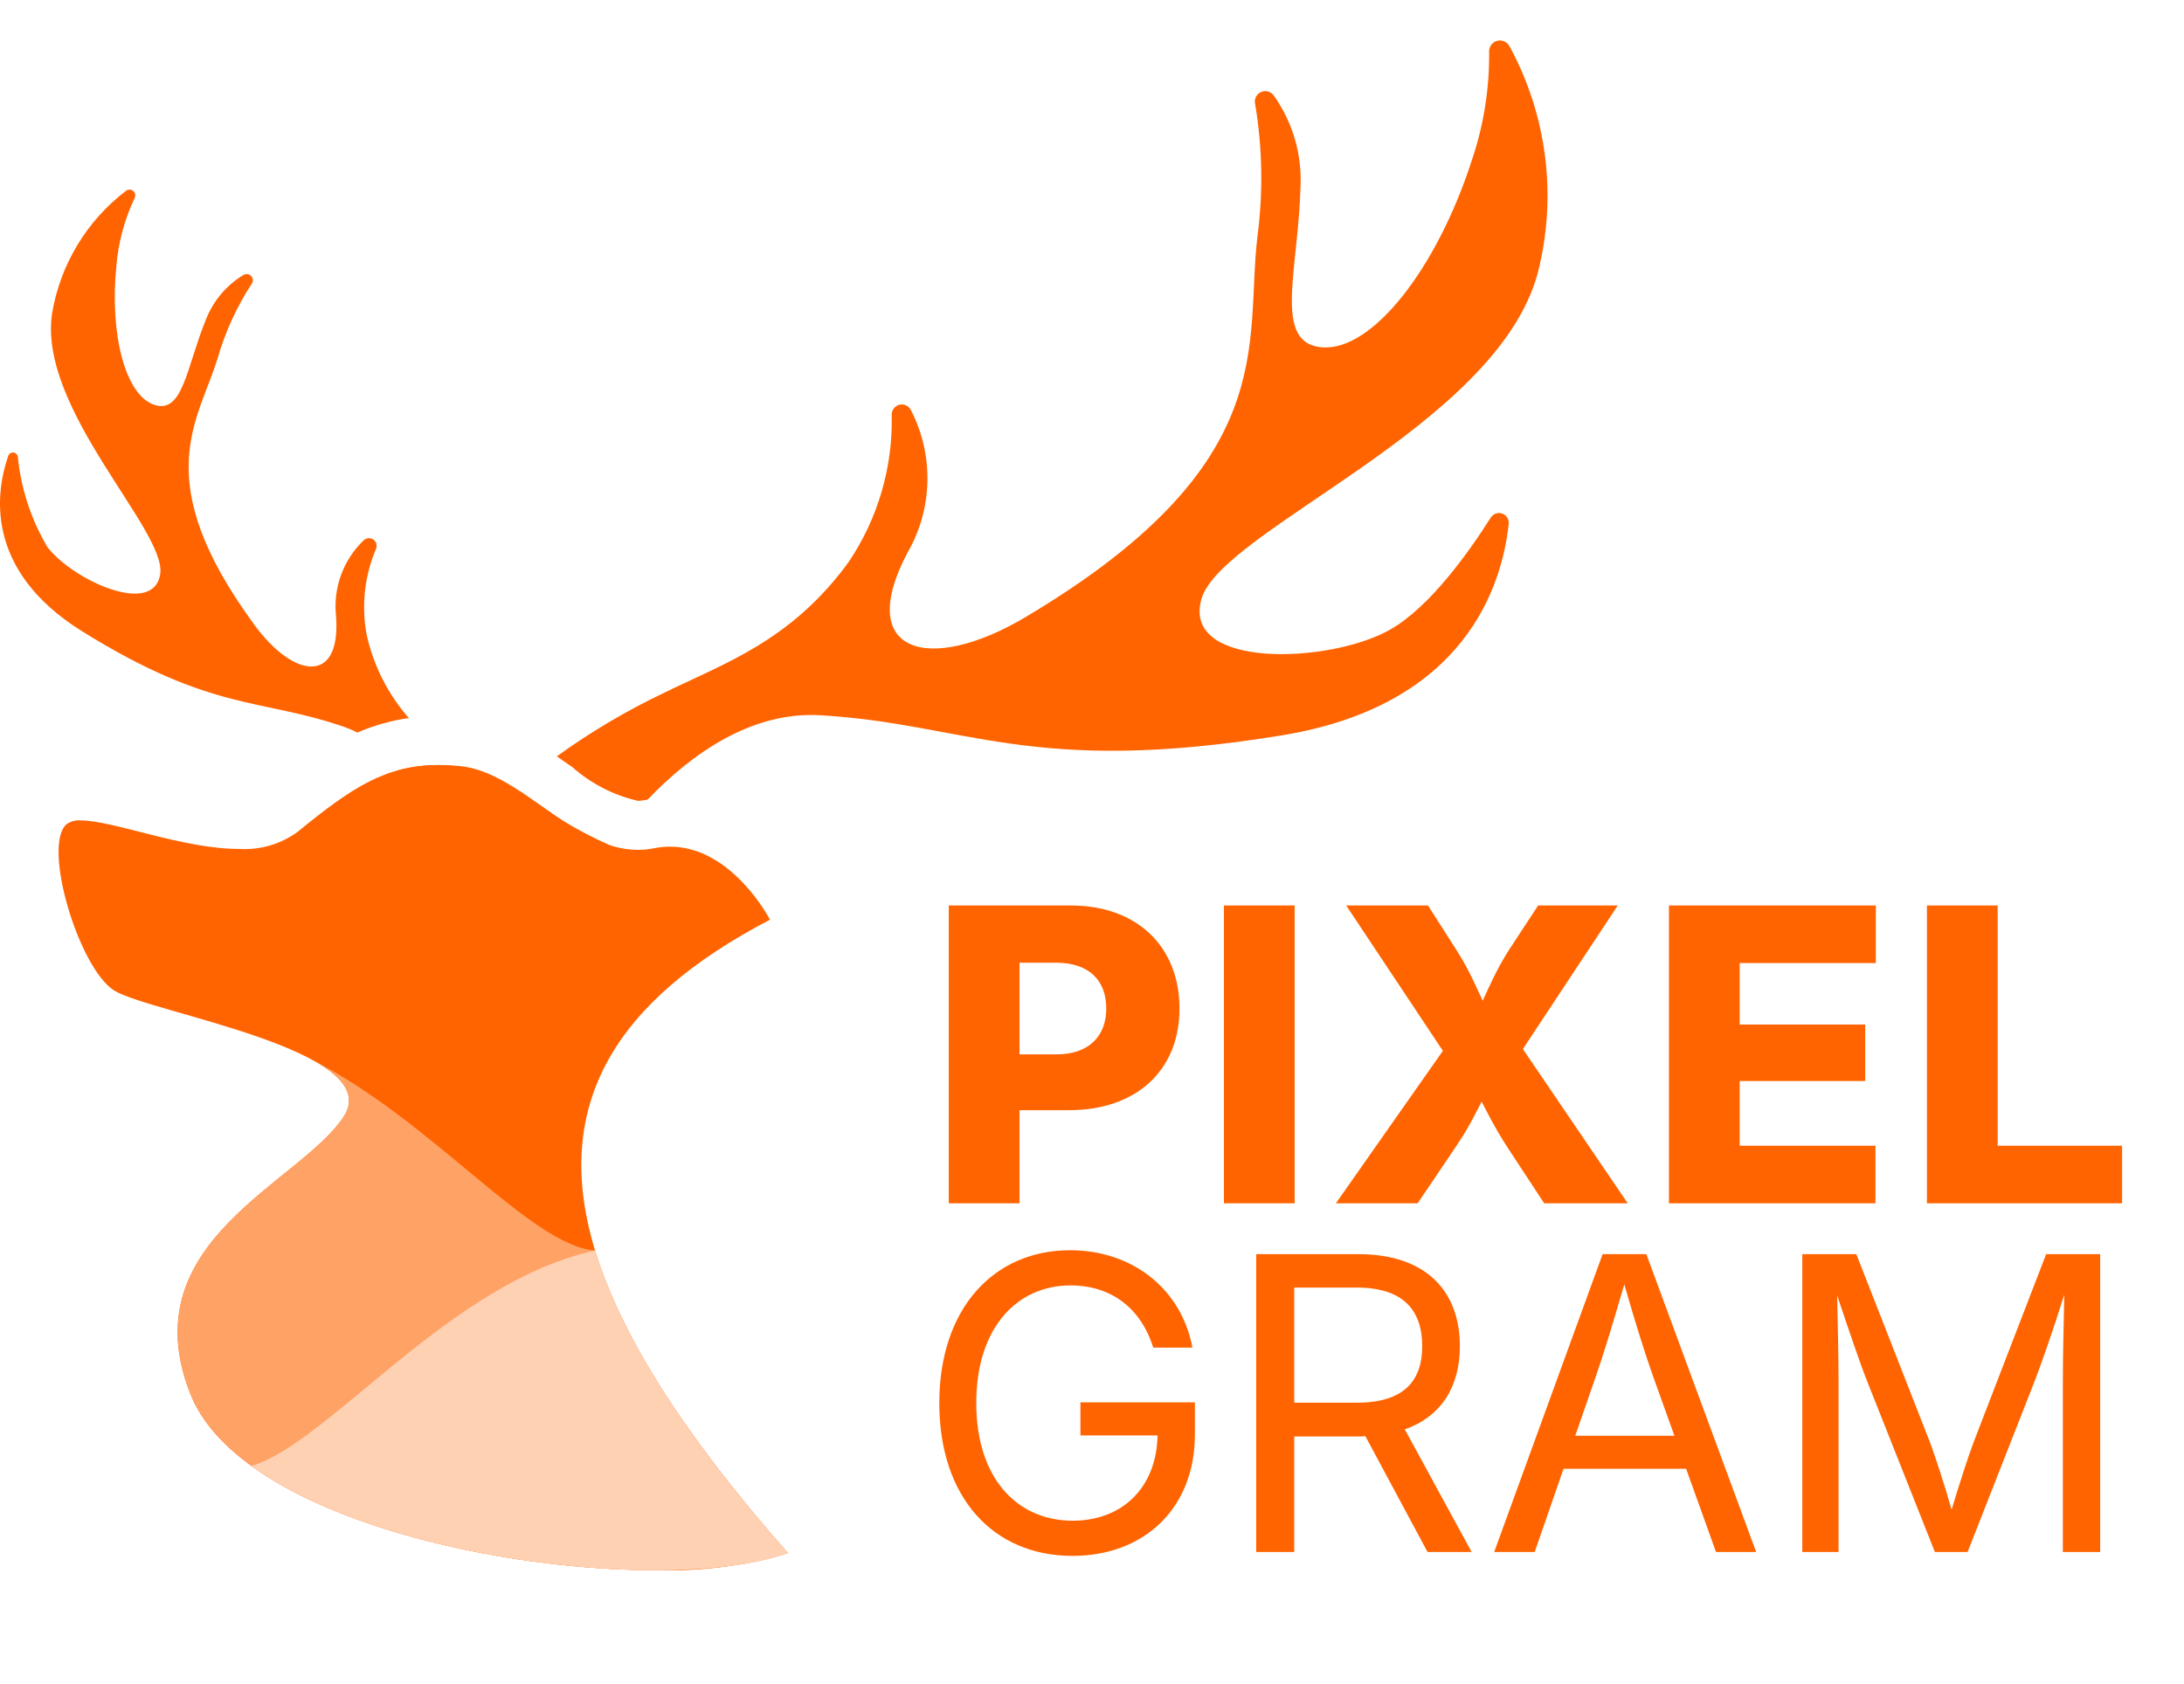
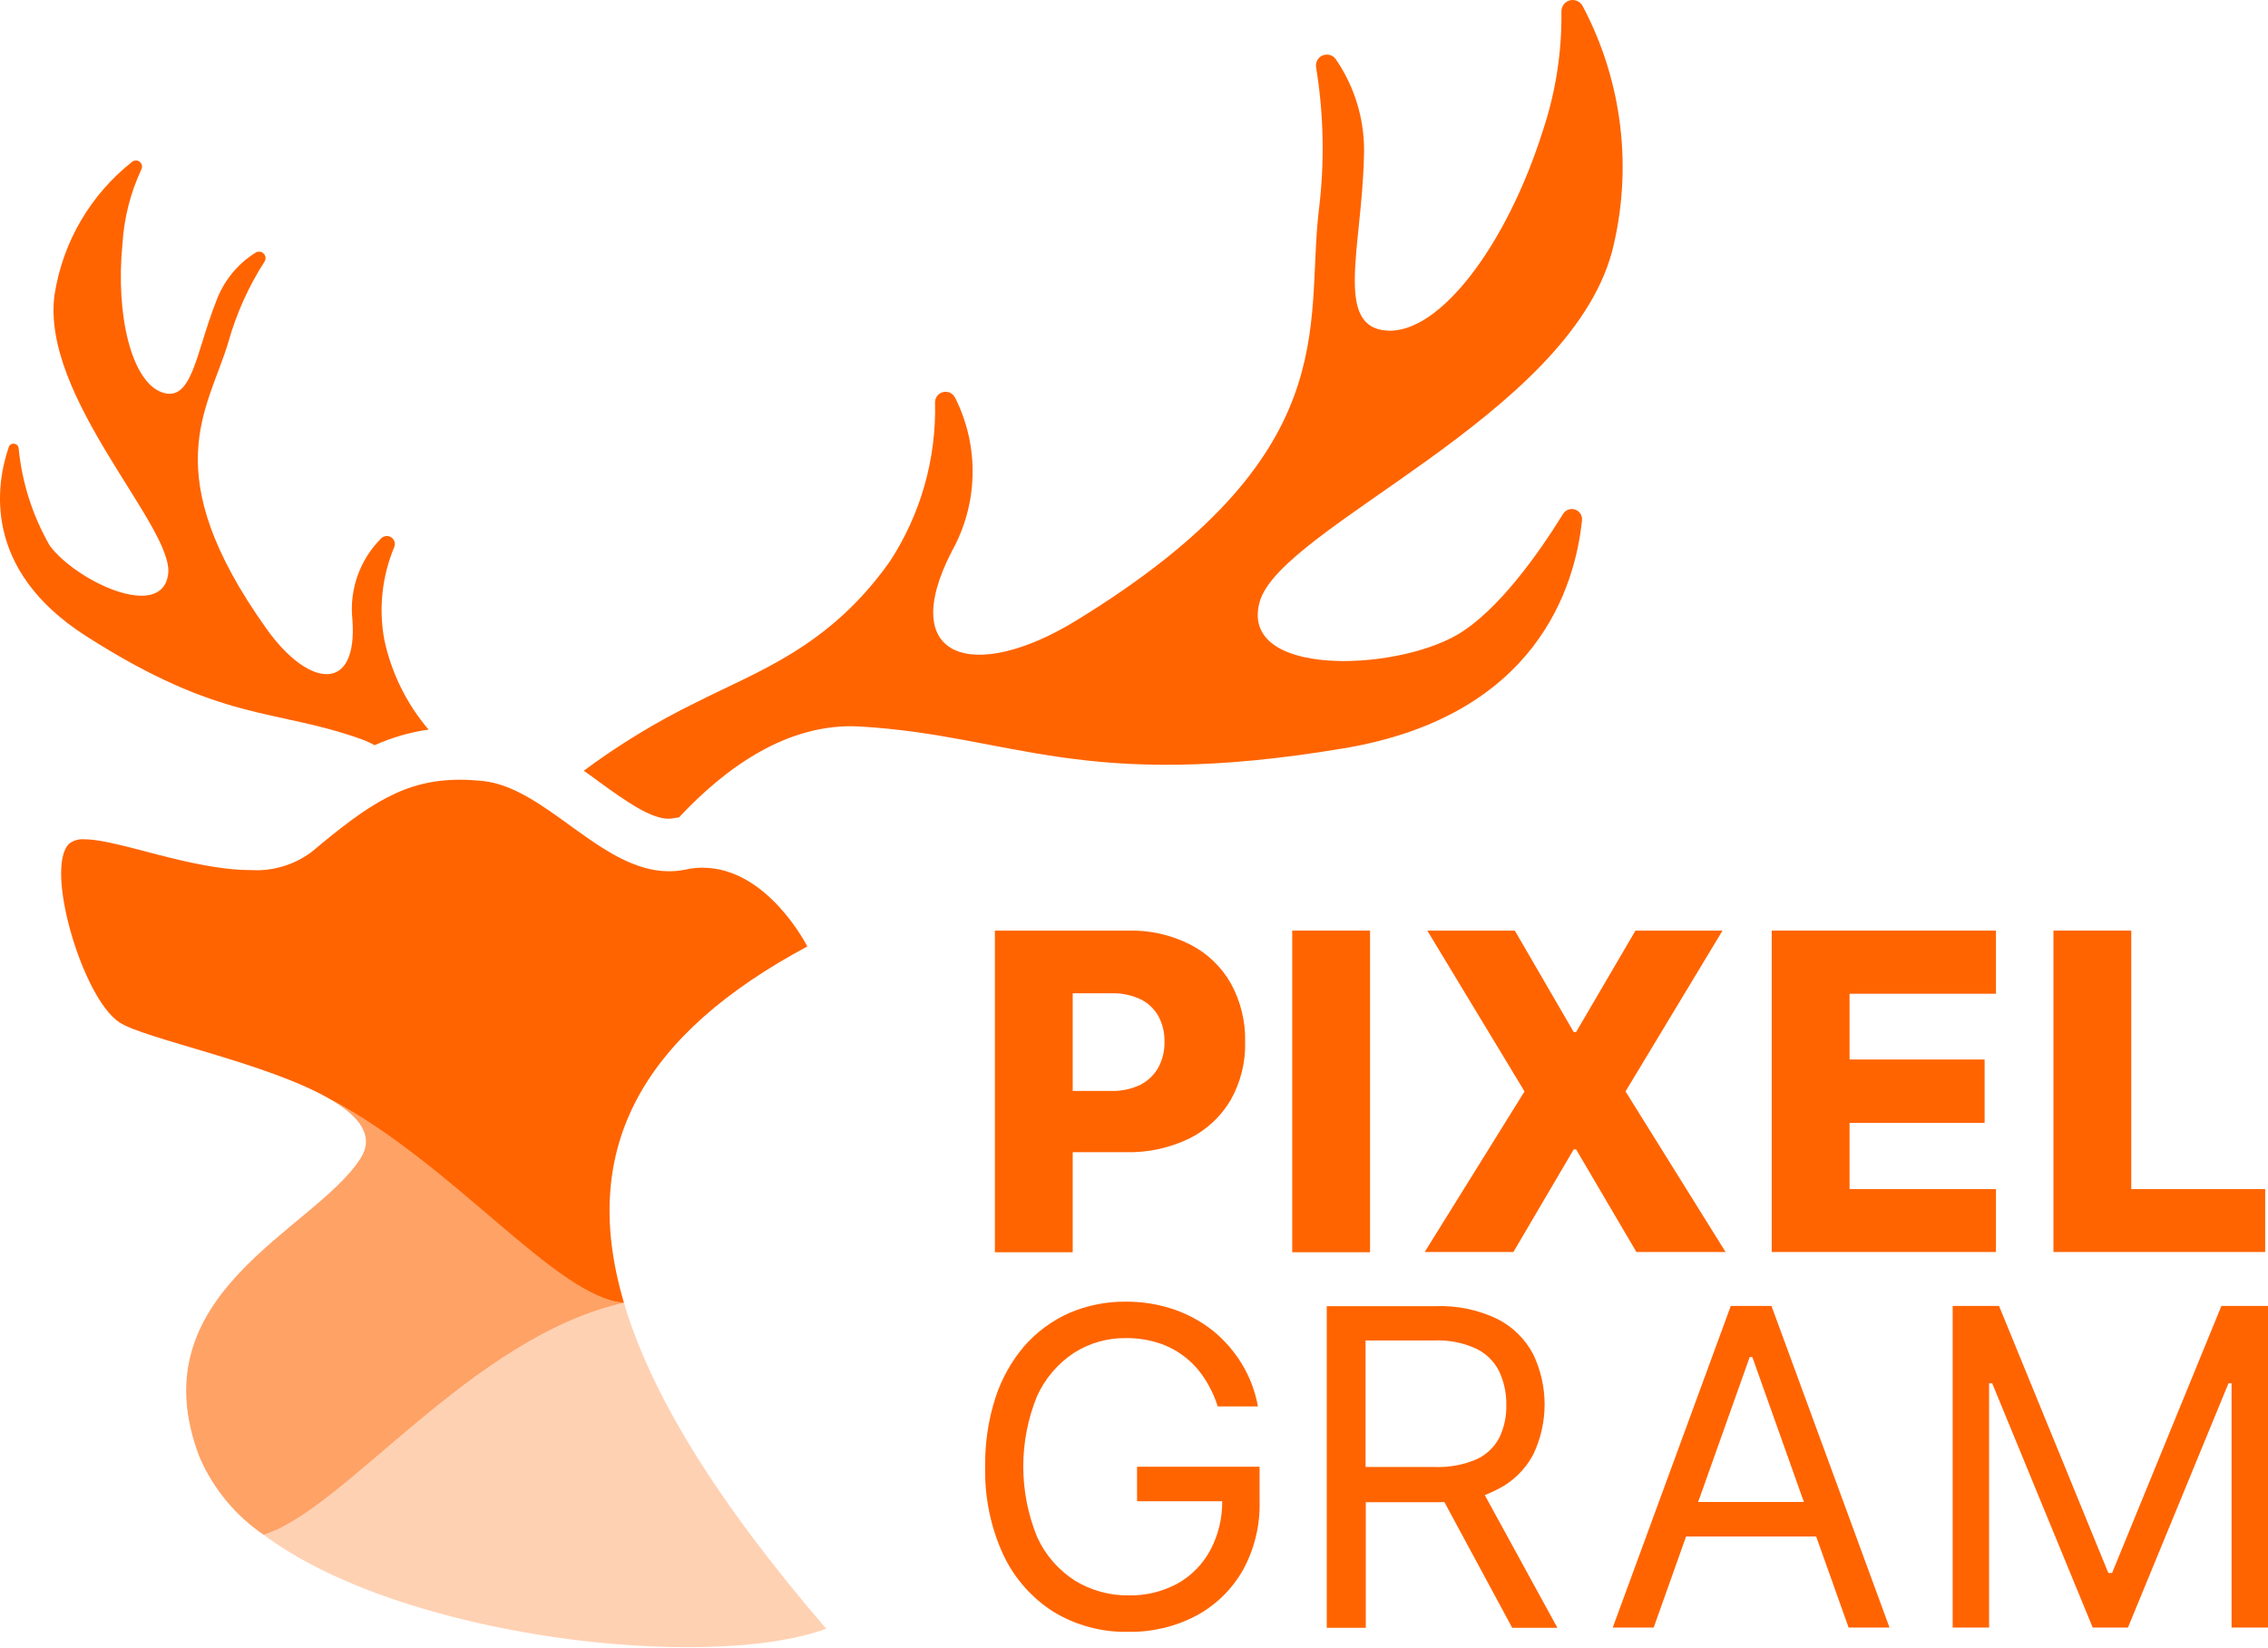
- <svg xmlns="http://www.w3.org/2000/svg" width="96" height="74" viewBox="0 0 96 74">
-   <defs>
-     <clipPath id="clip-path">
-       <rect id="crop" width="96" height="74" transform="translate(0 0)" fill="none" />
-     </clipPath>
-   </defs>
-   <g id="logo_og" transform="translate(0 0)" clip-path="url(#clip-path)">
-     <g id="レイヤー_1" data-name="レイヤー 1">
-       <path id="パス_22" data-name="パス 22" d="M28.821,69.033a18.273,18.273,0,0,0,5.812-.755c-4.608-5.221-7.4-9.644-8.516-13.432-1.86-6.314.933-10.865,7.728-14.413,0,0-1.657-3.211-4.394-3.211a3.612,3.612,0,0,0-.717.073,3.5,3.5,0,0,1-.693.069c-2.839,0-5.151-3.426-7.82-3.684-.326-.032-.635-.047-.93-.047-2.318,0-3.81.973-6.214,2.942a3.948,3.948,0,0,1-2.558.748c-2.491,0-5.548-1.254-6.965-1.254a.935.935,0,0,0-.64.175c-1.057.977.554,6.32,2.1,7.3S17.035,46.173,15.105,49.1s-9.38,5.483-6.737,12.183C10.389,66.4,21.185,69.033,28.821,69.033Z" fill="#ff6400" />
-       <path id="パス_23" data-name="パス 23" d="M34.633,68.278c-4.556-5.162-7.334-9.543-8.475-13.3-2.833-.217-7.114-5.661-12.383-8.355,1.269.7,1.959,1.522,1.33,2.476-1.93,2.923-9.38,5.483-6.737,12.183S28.674,70.419,34.633,68.278Z" fill="#ffa266" />
-       <text id="PIXEL" transform="translate(40.689 52.902)" fill="#ff6400" font-size="18" font-family="Inter-ExtraBold, Inter" font-weight="800" letter-spacing="0.02em">
-         <tspan x="0" y="0">PIXEL</tspan>
-       </text>
-       <text id="GRAM" transform="translate(40.21 68.231)" fill="#ff6400" font-size="18" font-family="Inter-Regular, Inter">
-         <tspan x="0" y="0">GRAM</tspan>
-       </text>
-       <path id="パス_24" data-name="パス 24" d="M26.159,54.978l0,0c-6.4,1.4-11.66,8.423-15.1,9.471,5.87,4.255,18.679,5.592,23.578,3.832C30.078,63.117,27.3,58.737,26.159,54.978Z" fill="#ffd1b3" />
+ <svg xmlns="http://www.w3.org/2000/svg" width="95.878" height="69.651" viewBox="0 0 95.878 69.651">
+   <g id="logo" transform="translate(-0.002 0)">
+     <g id="グループ_6" data-name="グループ 6">
+       <path id="パス_34" data-name="パス 34" d="M45.35,48.72h2.23a5.843,5.843,0,0,0,2.7-.58,4.183,4.183,0,0,0,1.75-1.63,4.777,4.777,0,0,0,.61-2.46,4.926,4.926,0,0,0-.6-2.46,4.148,4.148,0,0,0-1.72-1.65,5.474,5.474,0,0,0-2.64-.59H42.06v13.6h3.29V48.72ZM46.97,42a2.713,2.713,0,0,1,1.24.25,1.747,1.747,0,0,1,.76.71,2.2,2.2,0,0,1,.26,1.09,2.224,2.224,0,0,1-.26,1.09,1.847,1.847,0,0,1-.76.73,2.71,2.71,0,0,1-1.24.26H45.35V42Z" fill="#ff6400" />
+       <rect id="長方形_1" data-name="長方形 1" width="3.29" height="13.6" transform="translate(54.63 39.35)" fill="#ff6400" />
+       <path id="パス_35" data-name="パス 35" d="M72.95,52.94l-4.23-6.79,4.1-6.8H69.14l-2.51,4.29h-.1l-2.49-4.29h-3.7l4.11,6.8-4.22,6.79h3.75l2.55-4.34h.1l2.55,4.34Z" fill="#ff6400" />
+       <path id="パス_36" data-name="パス 36" d="M84.38,50.28H78.19v-2.8H83.9V44.8H78.19V42.02h6.19V39.35H74.9V52.94h9.48Z" fill="#ff6400" />
+       <path id="パス_37" data-name="パス 37" d="M95.76,50.28H90.1V39.35H86.81V52.94h8.95Z" fill="#ff6400" />
+       <path id="パス_38" data-name="パス 38" d="M48.09,63.48h3.58a4.327,4.327,0,0,1-.5,2.06,3.52,3.52,0,0,1-1.39,1.42,4.188,4.188,0,0,1-2.06.5,4.273,4.273,0,0,1-2.27-.62A4.325,4.325,0,0,1,43.85,65a7.883,7.883,0,0,1-.01-5.96,4.333,4.333,0,0,1,1.57-1.84,4,4,0,0,1,2.2-.62,4.446,4.446,0,0,1,1.35.2,3.64,3.64,0,0,1,1.95,1.49,4.742,4.742,0,0,1,.57,1.2h1.7a5.21,5.21,0,0,0-.68-1.8,5.471,5.471,0,0,0-1.22-1.4,5.614,5.614,0,0,0-1.67-.91,6.227,6.227,0,0,0-2.01-.32,5.913,5.913,0,0,0-2.4.48,5.489,5.489,0,0,0-1.89,1.39,6.445,6.445,0,0,0-1.23,2.2,9.062,9.062,0,0,0-.43,2.9,8.431,8.431,0,0,0,.76,3.72,5.763,5.763,0,0,0,2.12,2.42A5.851,5.851,0,0,0,47.7,69a5.938,5.938,0,0,0,2.87-.68,4.981,4.981,0,0,0,1.97-1.92,5.718,5.718,0,0,0,.71-2.92V62.02H48.07v1.46Z" fill="#ff6400" />
+       <path id="パス_39" data-name="パス 39" d="M63.3,62.98a3.442,3.442,0,0,0,1.51-1.46,4.9,4.9,0,0,0,0-4.27,3.484,3.484,0,0,0-1.51-1.48,5.571,5.571,0,0,0-2.62-.54H56.09v13.6h1.65V63.52h2.97c.12,0,.23,0,.35-.01l2.87,5.32h1.91l-3.07-5.61C62.95,63.14,63.13,63.07,63.3,62.98Zm-5.57-6.3h2.89a3.874,3.874,0,0,1,1.77.34,2.1,2.1,0,0,1,.98.95,3.205,3.205,0,0,1,.31,1.43,3.015,3.015,0,0,1-.3,1.4,2.051,2.051,0,0,1-.97.91,4.132,4.132,0,0,1-1.76.32H57.73V56.68Z" fill="#ff6400" />
+       <path id="パス_40" data-name="パス 40" d="M73.17,55.22l-4.99,13.6h1.73l1.37-3.85h5.5l1.37,3.85h1.73l-4.99-13.6Zm-1.38,8.29,2.18-6.13h.11l2.18,6.13Z" fill="#ff6400" />
+       <path id="パス_41" data-name="パス 41" d="M93.91,55.22,89.29,66.51h-.16L84.51,55.22H82.55v13.6h1.54V58.49h.13l4.25,10.33h1.49l4.25-10.33h.13V68.82h1.54V55.22Z" fill="#ff6400" />
    </g>
-     <g id="marutuno">
-       <g id="グループ_2" data-name="グループ 2">
-         <path id="パス_25" data-name="パス 25" d="M19.276,39.255s2.316-.331,2.5-1.605c.157-1.085-.961-2.722-2-4-.165-.009-.326-.014-.482-.014a6.667,6.667,0,0,0-1.781.23A12.5,12.5,0,0,1,19.276,39.255Z" fill="#ff6400" />
-         <path id="パス_26" data-name="パス 26" d="M3.6,27.748c5.718,3.566,7.882,2.936,11.564,4.221a4.125,4.125,0,0,1,.544.239,8.537,8.537,0,0,1,2.264-.638,8.263,8.263,0,0,1-1.855-3.661,6.573,6.573,0,0,1,.417-3.792.337.337,0,0,0-.549-.362,4.018,4.018,0,0,0-1.215,3.32c.23,3.02-1.835,2.793-3.6.381-4.686-6.409-2.438-8.949-1.6-11.72a12.146,12.146,0,0,1,1.5-3.267.272.272,0,0,0-.371-.379,3.989,3.989,0,0,0-1.659,1.987c-.852,2.094-1,4.15-2.272,3.715s-1.949-3.126-1.655-6.073a8.624,8.624,0,0,1,.813-3.029.253.253,0,0,0-.388-.3A8.551,8.551,0,0,0,2.286,13.8C1.677,18,7.32,23.318,7.043,25.229s-3.832.281-4.956-1.173A9.652,9.652,0,0,1,.782,20.072a.216.216,0,0,0-.415-.039C-.162,21.534-.764,25.026,3.6,27.748Z" fill="#ff6400" />
-       </g>
-       <g id="グループ_3" data-name="グループ 3">
-         <path id="パス_27" data-name="パス 27" d="M22.29,35.881c-.565,2.043,2.718,4,2.718,4a22.557,22.557,0,0,1,1.776-2.731,18.522,18.522,0,0,1-3.915-2.358A3.265,3.265,0,0,0,22.29,35.881Z" fill="#ff6400" />
-         <path id="パス_28" data-name="パス 28" d="M67.581,12.053A13.733,13.733,0,0,0,66.35,2.03a.475.475,0,0,0-.894.221,14.38,14.38,0,0,1-.787,4.875c-1.51,4.643-4.318,8.288-6.529,8.146s-1.074-3.345-.975-7.048a6.4,6.4,0,0,0-1.179-4.032.458.458,0,0,0-.822.339,19.713,19.713,0,0,1,.108,5.87c-.565,4.719,1.152,9.974-10.185,16.724-4.267,2.54-7.54,1.585-5.191-2.837a6.543,6.543,0,0,0,.142-6.262.445.445,0,0,0-.842.192,11.109,11.109,0,0,1-1.89,6.486c-2.542,3.5-5.511,4.469-8.118,5.757a29.834,29.834,0,0,0-4.712,2.792c.234.16.464.321.688.478a6.569,6.569,0,0,0,2.876,1.477,1.217,1.217,0,0,0,.243-.024c.062-.013.125-.023.187-.033,1.932-2.018,4.559-3.88,7.584-3.706,6.422.371,9.277,2.684,20.29.884,8.071-1.319,9.687-6.591,9.974-9.313a.429.429,0,0,0-.791-.26c-.98,1.547-2.7,3.961-4.448,4.939-2.663,1.492-9.122,1.723-8.274-1.341S65.716,18.793,67.581,12.053Z" fill="#ff6400" />
-       </g>
+     <path id="パス_42" data-name="パス 42" d="M26.38,55.09h0c-6.46,1.45-11.76,8.72-15.23,9.81,5.92,4.41,18.84,5.79,23.78,3.97C30.33,63.52,27.53,58.99,26.38,55.09Z" fill="#ffd1b3" />
+     <g id="グループ_7" data-name="グループ 7">
+       <path id="パス_43" data-name="パス 43" d="M26.38,55.09h0a.983.983,0,0,1,.05.16c-.02-.05-.03-.11-.05-.16-2.86-.23-7.17-5.86-12.49-8.65,1.28.73,1.98,1.58,1.34,2.56-1.95,3.03-9.46,5.68-6.79,12.62a7.647,7.647,0,0,0,2.71,3.28C14.62,63.81,19.92,56.54,26.38,55.09Z" fill="#ffa266" />
+     </g>
+     <g id="グループ_8" data-name="グループ 8">
+       <path id="パス_44" data-name="パス 44" d="M13.89,46.44c5.31,2.79,9.63,8.43,12.49,8.65h0c-.01-.05-.03-.09-.04-.14-1.88-6.54.94-11.25,7.79-14.93,0,0-1.67-3.33-4.43-3.33a3.055,3.055,0,0,0-.72.08,3.392,3.392,0,0,1-.7.07c-2.86,0-5.19-3.55-7.89-3.82-.33-.03-.64-.05-.94-.05-2.34,0-3.84,1.01-6.27,3.05a3.9,3.9,0,0,1-2.58.77c-2.51,0-5.6-1.3-7.02-1.3a.935.935,0,0,0-.65.18c-1.07,1.01.56,6.54,2.12,7.56,1.06.7,6.2,1.7,8.84,3.21Z" fill="#ff6400" />
+     </g>
+     <g id="グループ_9" data-name="グループ 9">
+       <path id="パス_45" data-name="パス 45" d="M3.63,26.89c5.77,3.69,7.95,3.04,11.66,4.37a3.874,3.874,0,0,1,.55.25,8.473,8.473,0,0,1,2.28-.66,8.635,8.635,0,0,1-1.87-3.79,6.914,6.914,0,0,1,.42-3.93.339.339,0,0,0-.55-.37A4.219,4.219,0,0,0,14.9,26.2c.23,3.13-1.85,2.89-3.63.39-4.73-6.64-2.46-9.27-1.61-12.14a12.609,12.609,0,0,1,1.52-3.38.275.275,0,0,0-.37-.39,4.074,4.074,0,0,0-1.67,2.06c-.86,2.17-1.01,4.3-2.29,3.85S4.88,13.35,5.18,10.3a8.68,8.68,0,0,1,.8-3.14.259.259,0,0,0-.39-.32,8.89,8.89,0,0,0-3.28,5.61c-.61,4.35,5.08,9.86,4.8,11.84s-3.87.29-5-1.21A10.245,10.245,0,0,1,.79,18.95a.216.216,0,0,0-.42-.04C-.16,20.46-.77,24.07,3.63,26.89Z" fill="#ff6400" />
+     </g>
+     <g id="グループ_10" data-name="グループ 10">
+       <path id="パス_46" data-name="パス 46" d="M68.15,10.64A14.532,14.532,0,0,0,66.91.26a.476.476,0,0,0-.9.23,15.3,15.3,0,0,1-.79,5.05c-1.52,4.81-4.35,8.58-6.58,8.44s-1.08-3.46-.98-7.3A6.8,6.8,0,0,0,56.47,2.5a.462.462,0,0,0-.83.35,21.263,21.263,0,0,1,.11,6.08c-.57,4.89,1.16,10.33-10.27,17.32-4.3,2.63-7.6,1.64-5.24-2.94a6.927,6.927,0,0,0,.14-6.49.447.447,0,0,0-.85.2,11.757,11.757,0,0,1-1.91,6.72c-2.56,3.62-5.56,4.63-8.19,5.96a30.176,30.176,0,0,0-4.75,2.89c.24.17.47.33.69.5,1.04.75,2.12,1.53,2.9,1.53a1.134,1.134,0,0,0,.25-.03l.19-.03c1.95-2.09,4.6-4.02,7.65-3.84,6.48.38,9.36,2.78,20.46.92,8.14-1.37,9.77-6.83,10.06-9.64a.433.433,0,0,0-.8-.27c-.99,1.6-2.73,4.1-4.49,5.12-2.69,1.55-9.2,1.78-8.34-1.39S66.27,17.62,68.15,10.64Z" fill="#ff6400" />
    </g>
  </g>
</svg>
